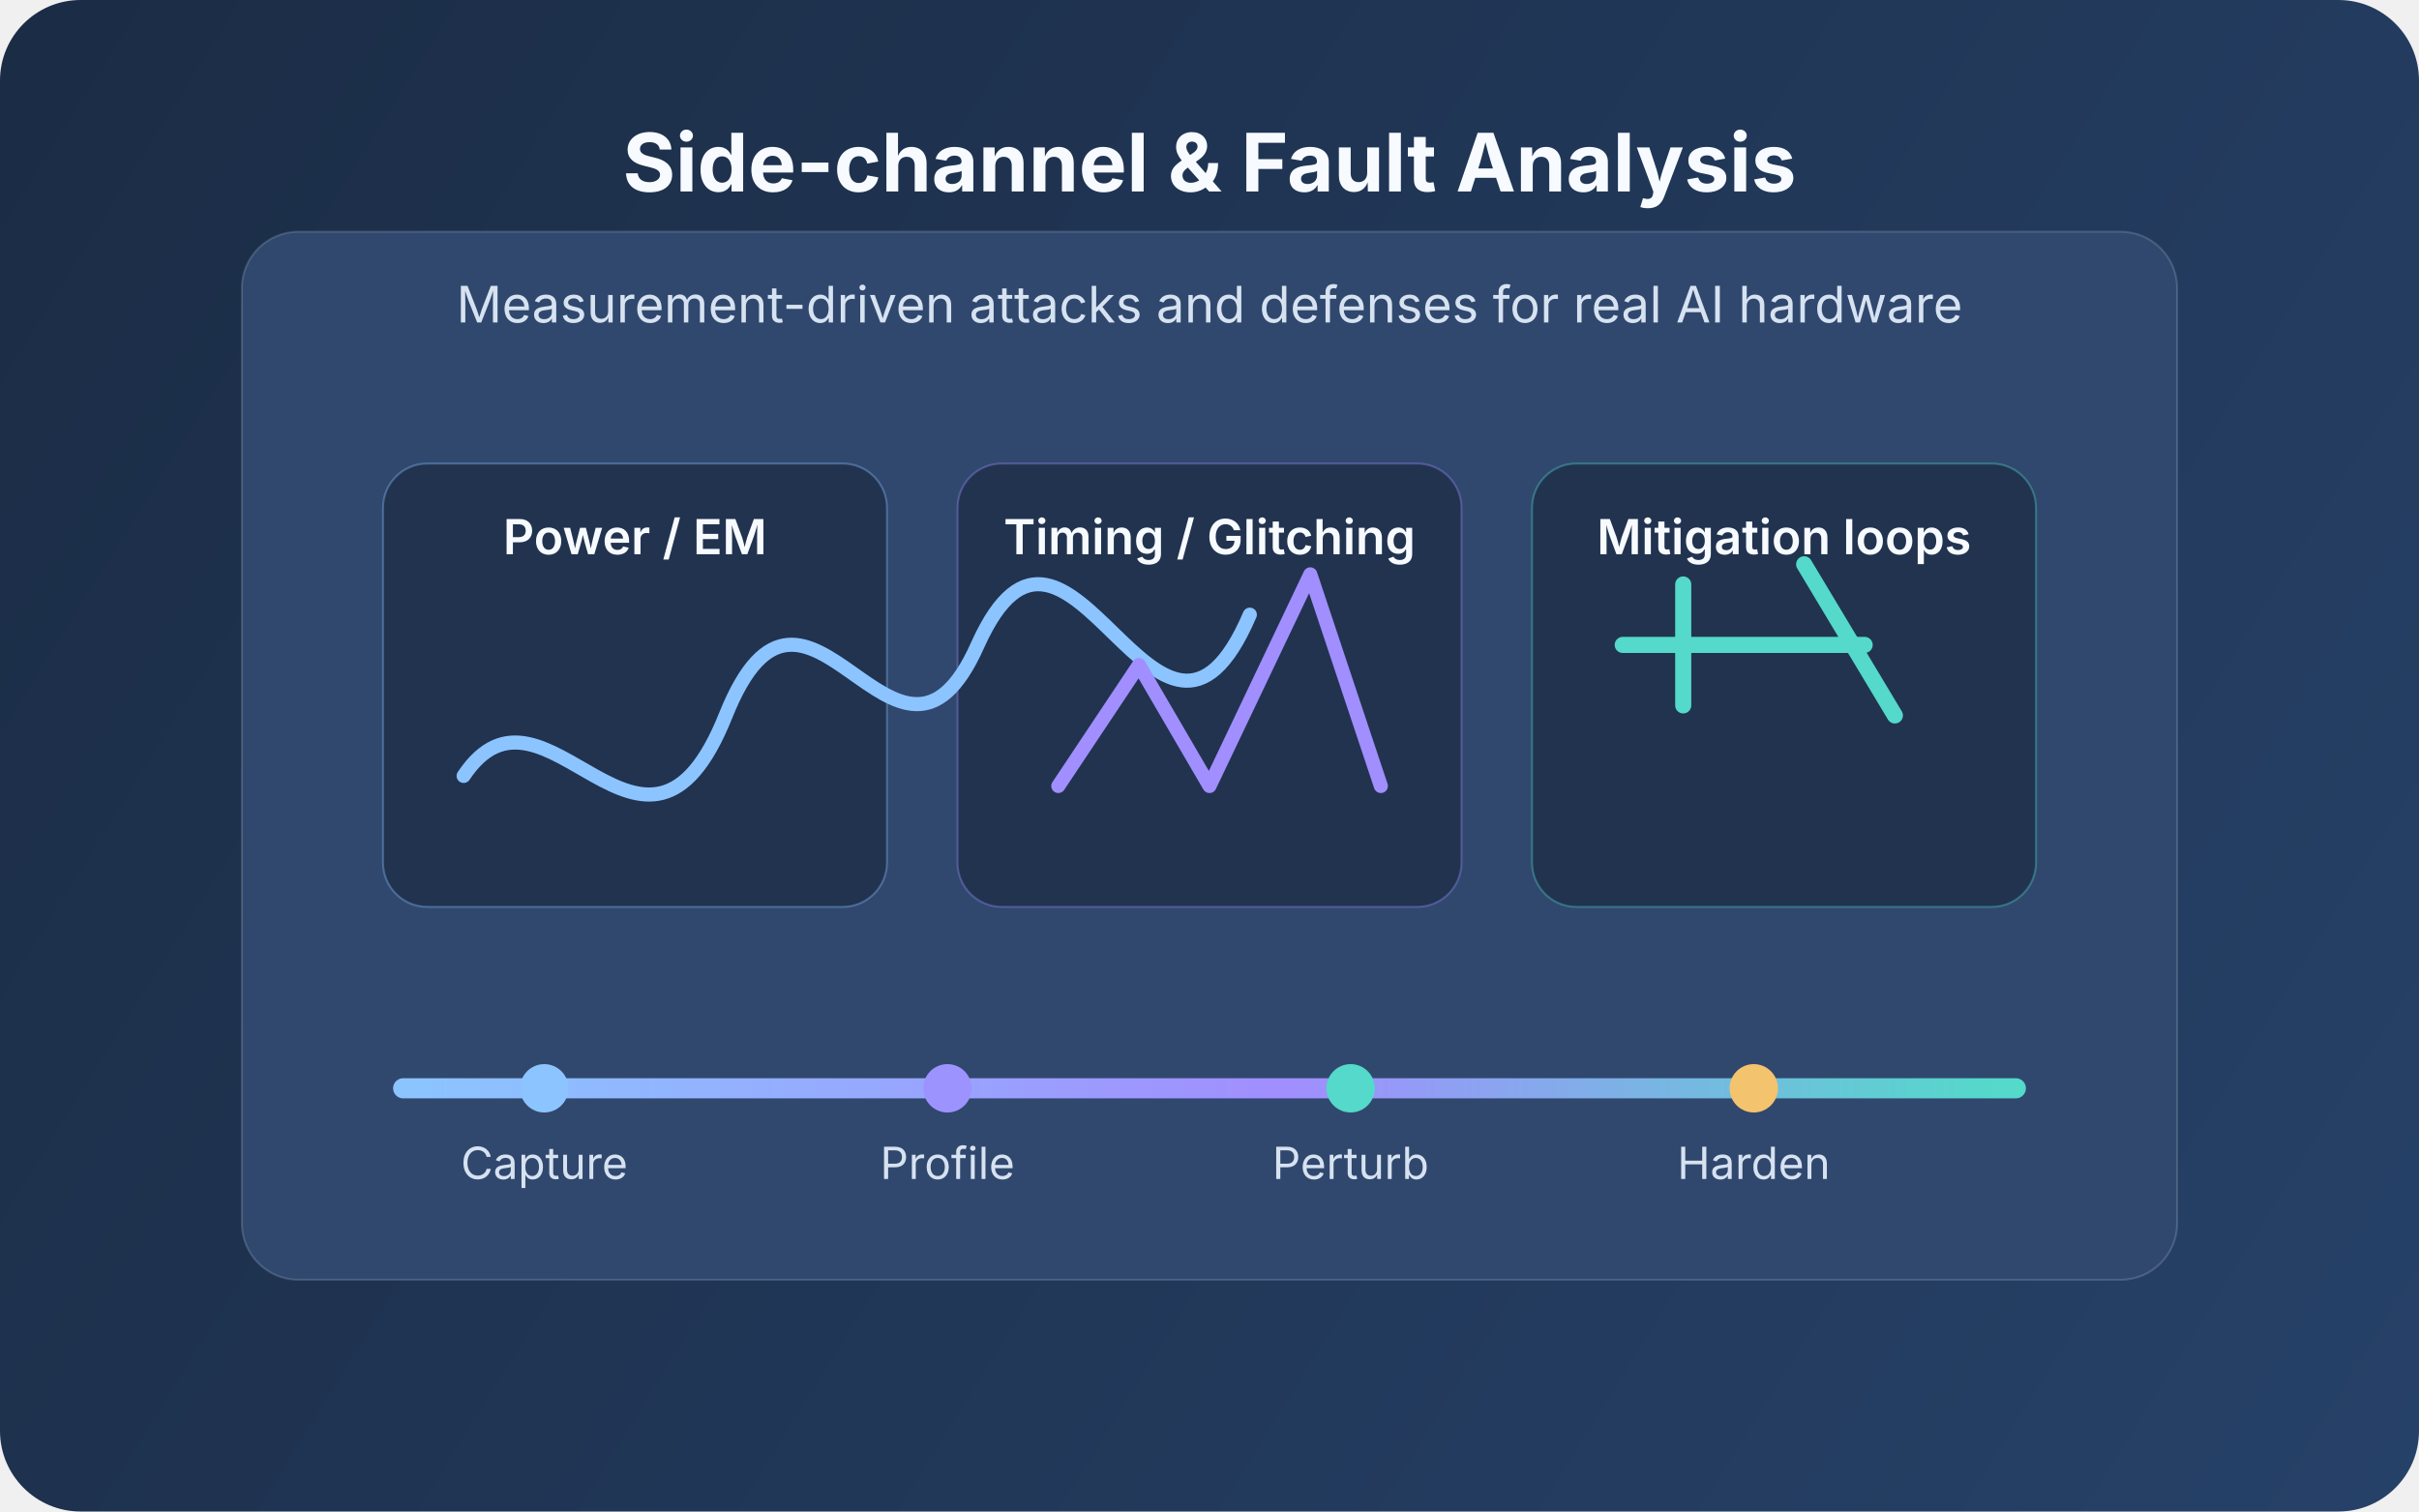
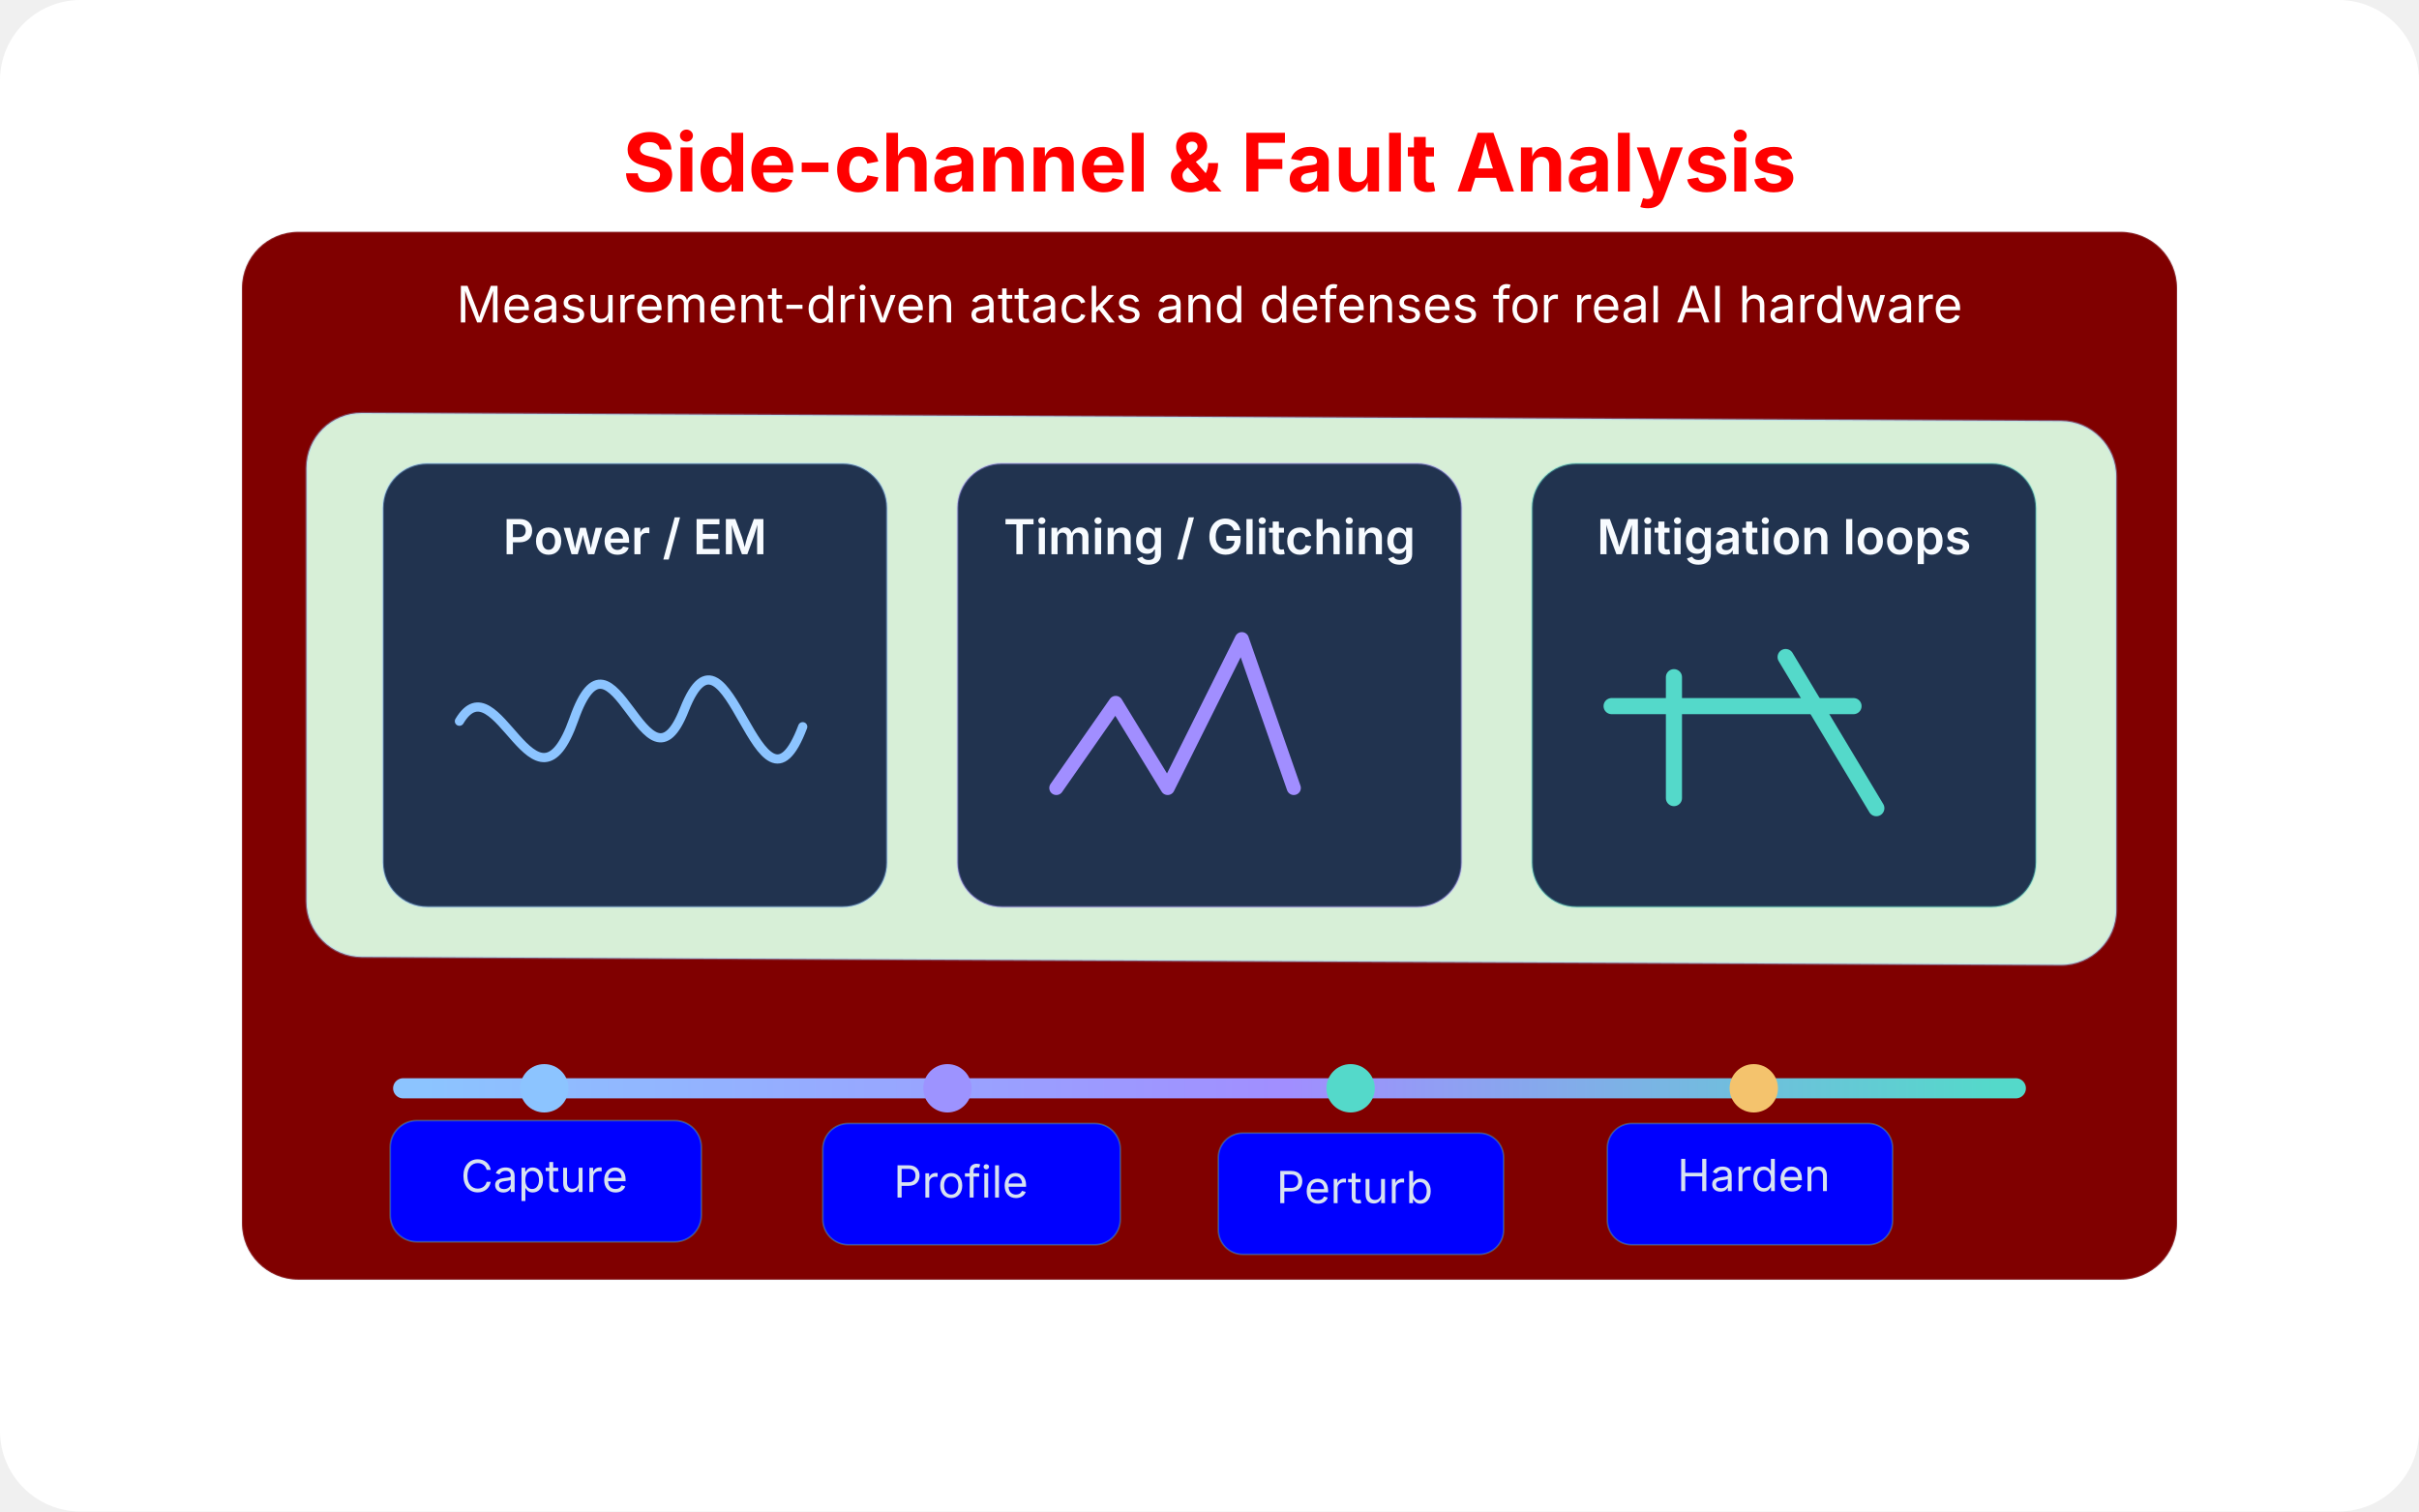
- <svg xmlns="http://www.w3.org/2000/svg" width="1200" height="750" viewBox="0 0 1200 750" fill="none">
-   <defs>
+ <svg xmlns="http://www.w3.org/2000/svg" width="1200" height="750" viewBox="0 0 1200 750" fill="none" version="1.1" id="svg21">
+   <defs id="defs5">
    <linearGradient id="bg" x1="0" y1="0" x2="1200" y2="750" gradientUnits="userSpaceOnUse">
-       <stop stop-color="#1B2C45" />
-       <stop offset="1" stop-color="#264168" />
+       <stop stop-color="#1B2C45" id="stop1" />
+       <stop offset="1" stop-color="#264168" id="stop2" />
    </linearGradient>
    <linearGradient id="line" x1="210" y1="540" x2="990" y2="540" gradientUnits="userSpaceOnUse">
-       <stop stop-color="#8CC4FF" />
-       <stop offset="0.55" stop-color="#A18EFF" />
-       <stop offset="1" stop-color="#54D9CA" />
+       <stop stop-color="#8CC4FF" id="stop3" />
+       <stop offset="0.55" stop-color="#A18EFF" id="stop4" />
+       <stop offset="1" stop-color="#54D9CA" id="stop5" />
    </linearGradient>
  </defs>
-   <rect width="1200" height="750" rx="40" fill="url(#bg)" />
-   <rect x="120" y="115" width="960" height="520" rx="28" fill="#30486E" stroke="#DCE8F9" stroke-opacity="0.18" />
-   <text x="600" y="95" fill="#F7FBFF" font-size="40" font-family="Inter, Arial, sans-serif" font-weight="700" text-anchor="middle">Side-channel &amp; Fault Analysis</text>
-   <text x="600" y="160" fill="#D7E2F1" font-size="25" font-family="Inter, Arial, sans-serif" text-anchor="middle">Measurement-driven attacks and defenses for real AI hardware</text>
-   <rect x="190" y="230" width="250" height="220" rx="22" fill="#21334F" stroke="#8CC4FF" stroke-opacity="0.35" />
-   <rect x="475" y="230" width="250" height="220" rx="22" fill="#21334F" stroke="#A18EFF" stroke-opacity="0.35" />
-   <rect x="760" y="230" width="250" height="220" rx="22" fill="#21334F" stroke="#54D9CA" stroke-opacity="0.35" />
-   <path d="M230 385C270 325 320 455 360 355C400 255 445 410 485 320C530 220 575 410 620 305" stroke="#8CC4FF" stroke-width="7" stroke-linecap="round" stroke-linejoin="round" />
-   <path d="M525 390L565 330L600 390L650 285L685 390" stroke="#A18EFF" stroke-width="7" stroke-linecap="round" stroke-linejoin="round" />
-   <path d="M805 320H925" stroke="#54D9CA" stroke-width="8" stroke-linecap="round" />
-   <path d="M835 290V350" stroke="#54D9CA" stroke-width="8" stroke-linecap="round" />
-   <path d="M895 280L940 355" stroke="#54D9CA" stroke-width="8" stroke-linecap="round" />
-   <text x="315" y="275" fill="#F7FBFF" font-size="24" font-family="Inter, Arial, sans-serif" font-weight="600" text-anchor="middle">Power / EM</text>
-   <text x="600" y="275" fill="#F7FBFF" font-size="24" font-family="Inter, Arial, sans-serif" font-weight="600" text-anchor="middle">Timing / Glitching</text>
-   <text x="885" y="275" fill="#F7FBFF" font-size="24" font-family="Inter, Arial, sans-serif" font-weight="600" text-anchor="middle">Mitigation loops</text>
-   <path d="M200 540H1000" stroke="url(#line)" stroke-width="10" stroke-linecap="round" />
-   <circle cx="270" cy="540" r="12" fill="#8CC4FF" />
-   <circle cx="470" cy="540" r="12" fill="#9D93FF" />
-   <circle cx="670" cy="540" r="12" fill="#54D9CA" />
-   <circle cx="870" cy="540" r="12" fill="#F4C36D" />
-   <text x="270" y="585" fill="#D7E2F1" font-size="22" font-family="Inter, Arial, sans-serif" text-anchor="middle">Capture</text>
-   <text x="470" y="585" fill="#D7E2F1" font-size="22" font-family="Inter, Arial, sans-serif" text-anchor="middle">Profile</text>
-   <text x="670" y="585" fill="#D7E2F1" font-size="22" font-family="Inter, Arial, sans-serif" text-anchor="middle">Perturb</text>
-   <text x="870" y="585" fill="#D7E2F1" font-size="22" font-family="Inter, Arial, sans-serif" text-anchor="middle">Harden</text>
+   <rect width="1200" height="750" rx="40" fill="url(#bg)" id="rect5" style="fill:#ffffff" />
+   <rect x="120" y="115" width="960" height="520" rx="28" fill="#30486E" stroke="#DCE8F9" stroke-opacity="0.18" id="rect6" style="fill:#800000" />
+   <rect x="152.034" y="204.113" width="897.788" height="269.885" rx="27.432" fill="#1F314E" stroke="#8cc4ff" stroke-opacity="0.35" id="rect7-8" style="fill:#d7efd7;fill-opacity:1;stroke-width:1.116" transform="matrix(0.999989,0.00468139,0,1,0,0)" />
+   <rect x="193.563" y="556.03" width="154.352" height="60.142" rx="13.23" fill="#20324E" stroke="#54d9ca" stroke-opacity="0.35" id="rect12" style="fill:#0000ff;fill-opacity:1;stroke-width:0.858" />
+   <text x="600" y="95" fill="#F7FBFF" font-size="40" font-family="Inter, Arial, sans-serif" font-weight="700" text-anchor="middle" id="text6" style="fill:#ff0000">Side-channel &amp; Fault Analysis</text>
+   <text x="600" y="160" fill="#D7E2F1" font-size="25" font-family="Inter, Arial, sans-serif" text-anchor="middle" id="text7" style="fill:#ffffff">Measurement-driven attacks and defenses for real AI hardware</text>
+   <rect x="190" y="230" width="250" height="220" rx="22" fill="#21334F" stroke="#8CC4FF" stroke-opacity="0.35" id="rect7" />
+   <rect x="475" y="230" width="250" height="220" rx="22" fill="#21334F" stroke="#A18EFF" stroke-opacity="0.35" id="rect8" />
+   <rect x="760" y="230" width="250" height="220" rx="22" fill="#21334F" stroke="#54D9CA" stroke-opacity="0.35" id="rect9" />
+   <path d="m 227.905,357.857 c 18.616,-31.088 37.336,54.207 56.84,-1.106 19.504,-55.313 35.509,44.467 54.79,-4.79 21.664,-54.657 36.893,66.32 58.668,8.635" stroke="#8cc4ff" stroke-width="4.57" stroke-linecap="round" stroke-linejoin="round" id="path9" />
+   <path d="m 524.018,390.982 29.448,-42.191 25.767,42.191 36.81,-73.834 25.767,73.834" stroke="#a18eff" stroke-width="7" stroke-linecap="round" stroke-linejoin="round" id="path10" />
+   <path d="m 799.479,350.368 h 120" stroke="#54d9ca" stroke-width="8" stroke-linecap="round" id="path11" />
+   <path d="m 830.399,336.012 v 60" stroke="#54d9ca" stroke-width="8" stroke-linecap="round" id="path12" />
+   <path d="m 885.798,326.012 45,75" stroke="#54d9ca" stroke-width="8" stroke-linecap="round" id="path13" />
+   <text x="315" y="275" fill="#F7FBFF" font-size="24" font-family="Inter, Arial, sans-serif" font-weight="600" text-anchor="middle" id="text13">Power / EM</text>
+   <text x="600" y="275" fill="#F7FBFF" font-size="24" font-family="Inter, Arial, sans-serif" font-weight="600" text-anchor="middle" id="text14">Timing / Glitching</text>
+   <text x="885" y="275" fill="#F7FBFF" font-size="24" font-family="Inter, Arial, sans-serif" font-weight="600" text-anchor="middle" id="text15">Mitigation loops</text>
+   <path d="M200 540H1000" stroke="url(#line)" stroke-width="10" stroke-linecap="round" id="path15" />
+   <circle cx="270" cy="540" r="12" fill="#8CC4FF" id="circle15" />
+   <circle cx="470" cy="540" r="12" fill="#9D93FF" id="circle16" />
+   <circle cx="670" cy="540" r="12" fill="#54D9CA" id="circle17" />
+   <circle cx="870" cy="540" r="12" fill="#F4C36D" id="circle18" />
+   <text x="270" y="591.442" fill="#d7e2f1" font-size="22px" font-family="Inter, Arial, sans-serif" text-anchor="middle" id="text18">Capture</text>
+   <rect x="408.18" y="557.481" width="147.584" height="60.161" rx="12.65" fill="#20324E" stroke="#54d9ca" stroke-opacity="0.35" id="rect12-0" style="fill:#0000ff;fill-opacity:1;stroke-width:0.839" />
+   <text x="476.687" y="594.202" fill="#d7e2f1" font-size="22px" font-family="Inter, Arial, sans-serif" text-anchor="middle" id="text19">Profile</text>
+   <rect x="604.385" y="562.225" width="141.518" height="60.178" rx="12.13" fill="#20324E" stroke="#54d9ca" stroke-opacity="0.35" id="rect12-9" style="fill:#0000ff;fill-opacity:1;stroke-width:0.822" />
+   <rect x="797.358" y="557.464" width="141.518" height="60.178" rx="12.13" fill="#20324E" stroke="#54d9ca" stroke-opacity="0.35" id="rect12-9-8" style="fill:#0000ff;fill-opacity:1;stroke-width:0.822" />
+   <text x="672" y="597" fill="#d7e2f1" font-size="22px" font-family="Inter, Arial, sans-serif" text-anchor="middle" id="text20">Perturb</text>
+   <text x="870" y="591" fill="#d7e2f1" font-size="22px" font-family="Inter, Arial, sans-serif" text-anchor="middle" id="text21">Harden</text>
</svg>
